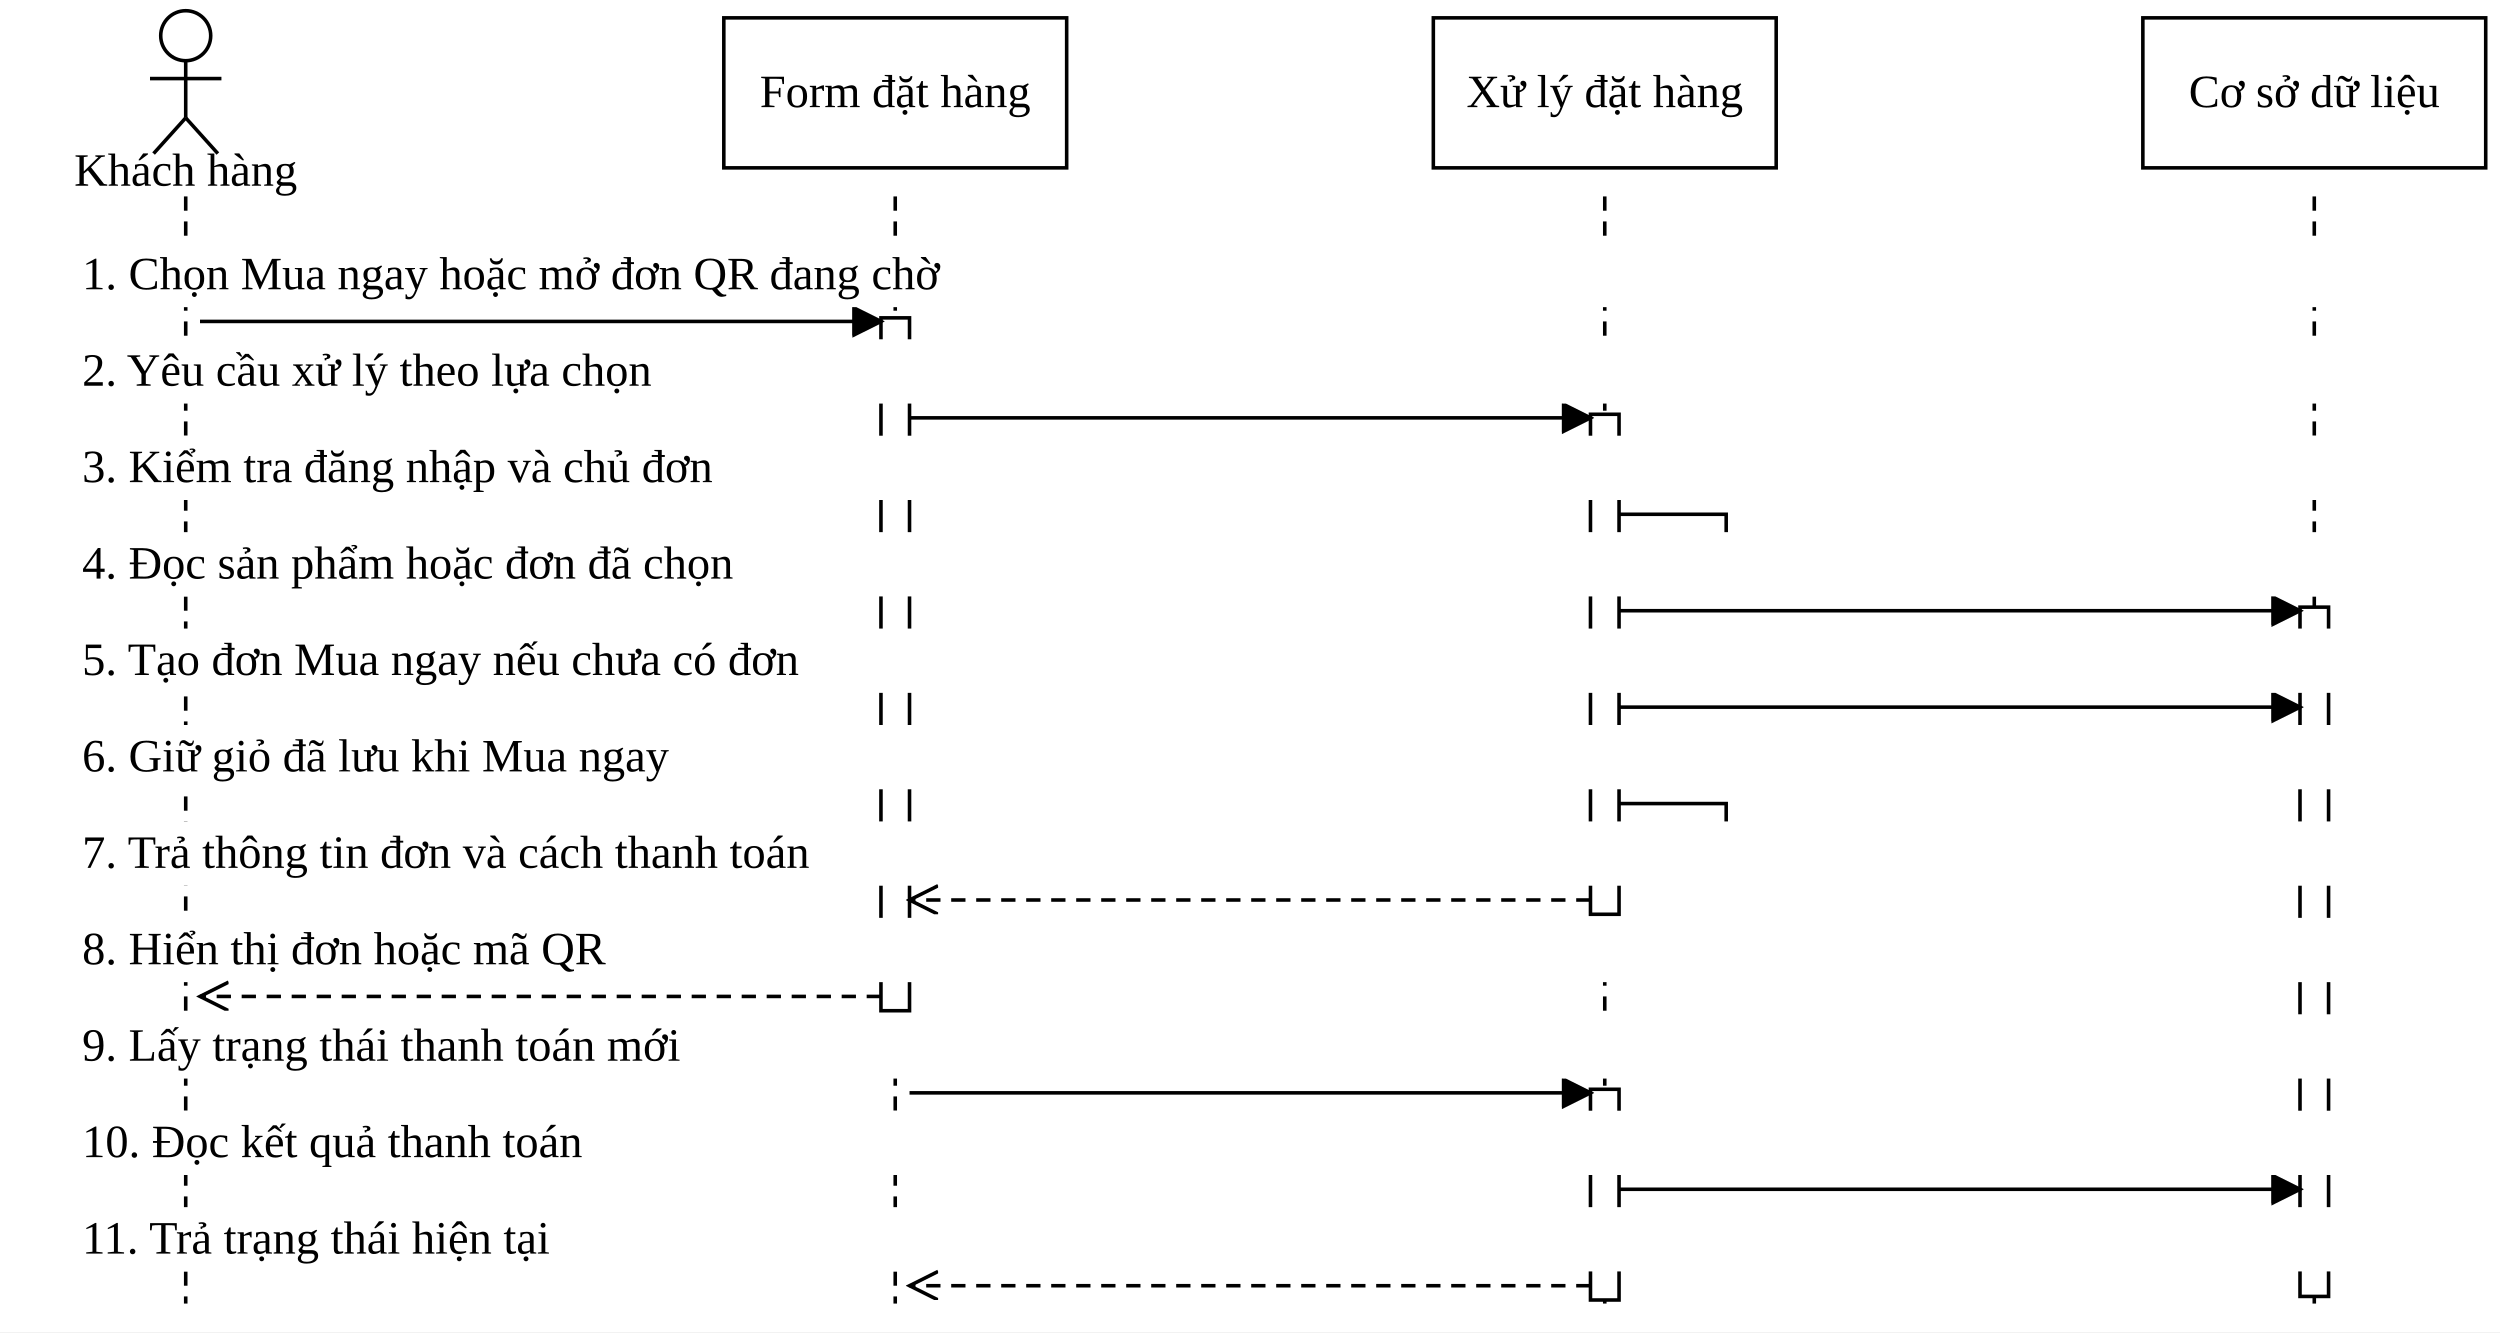
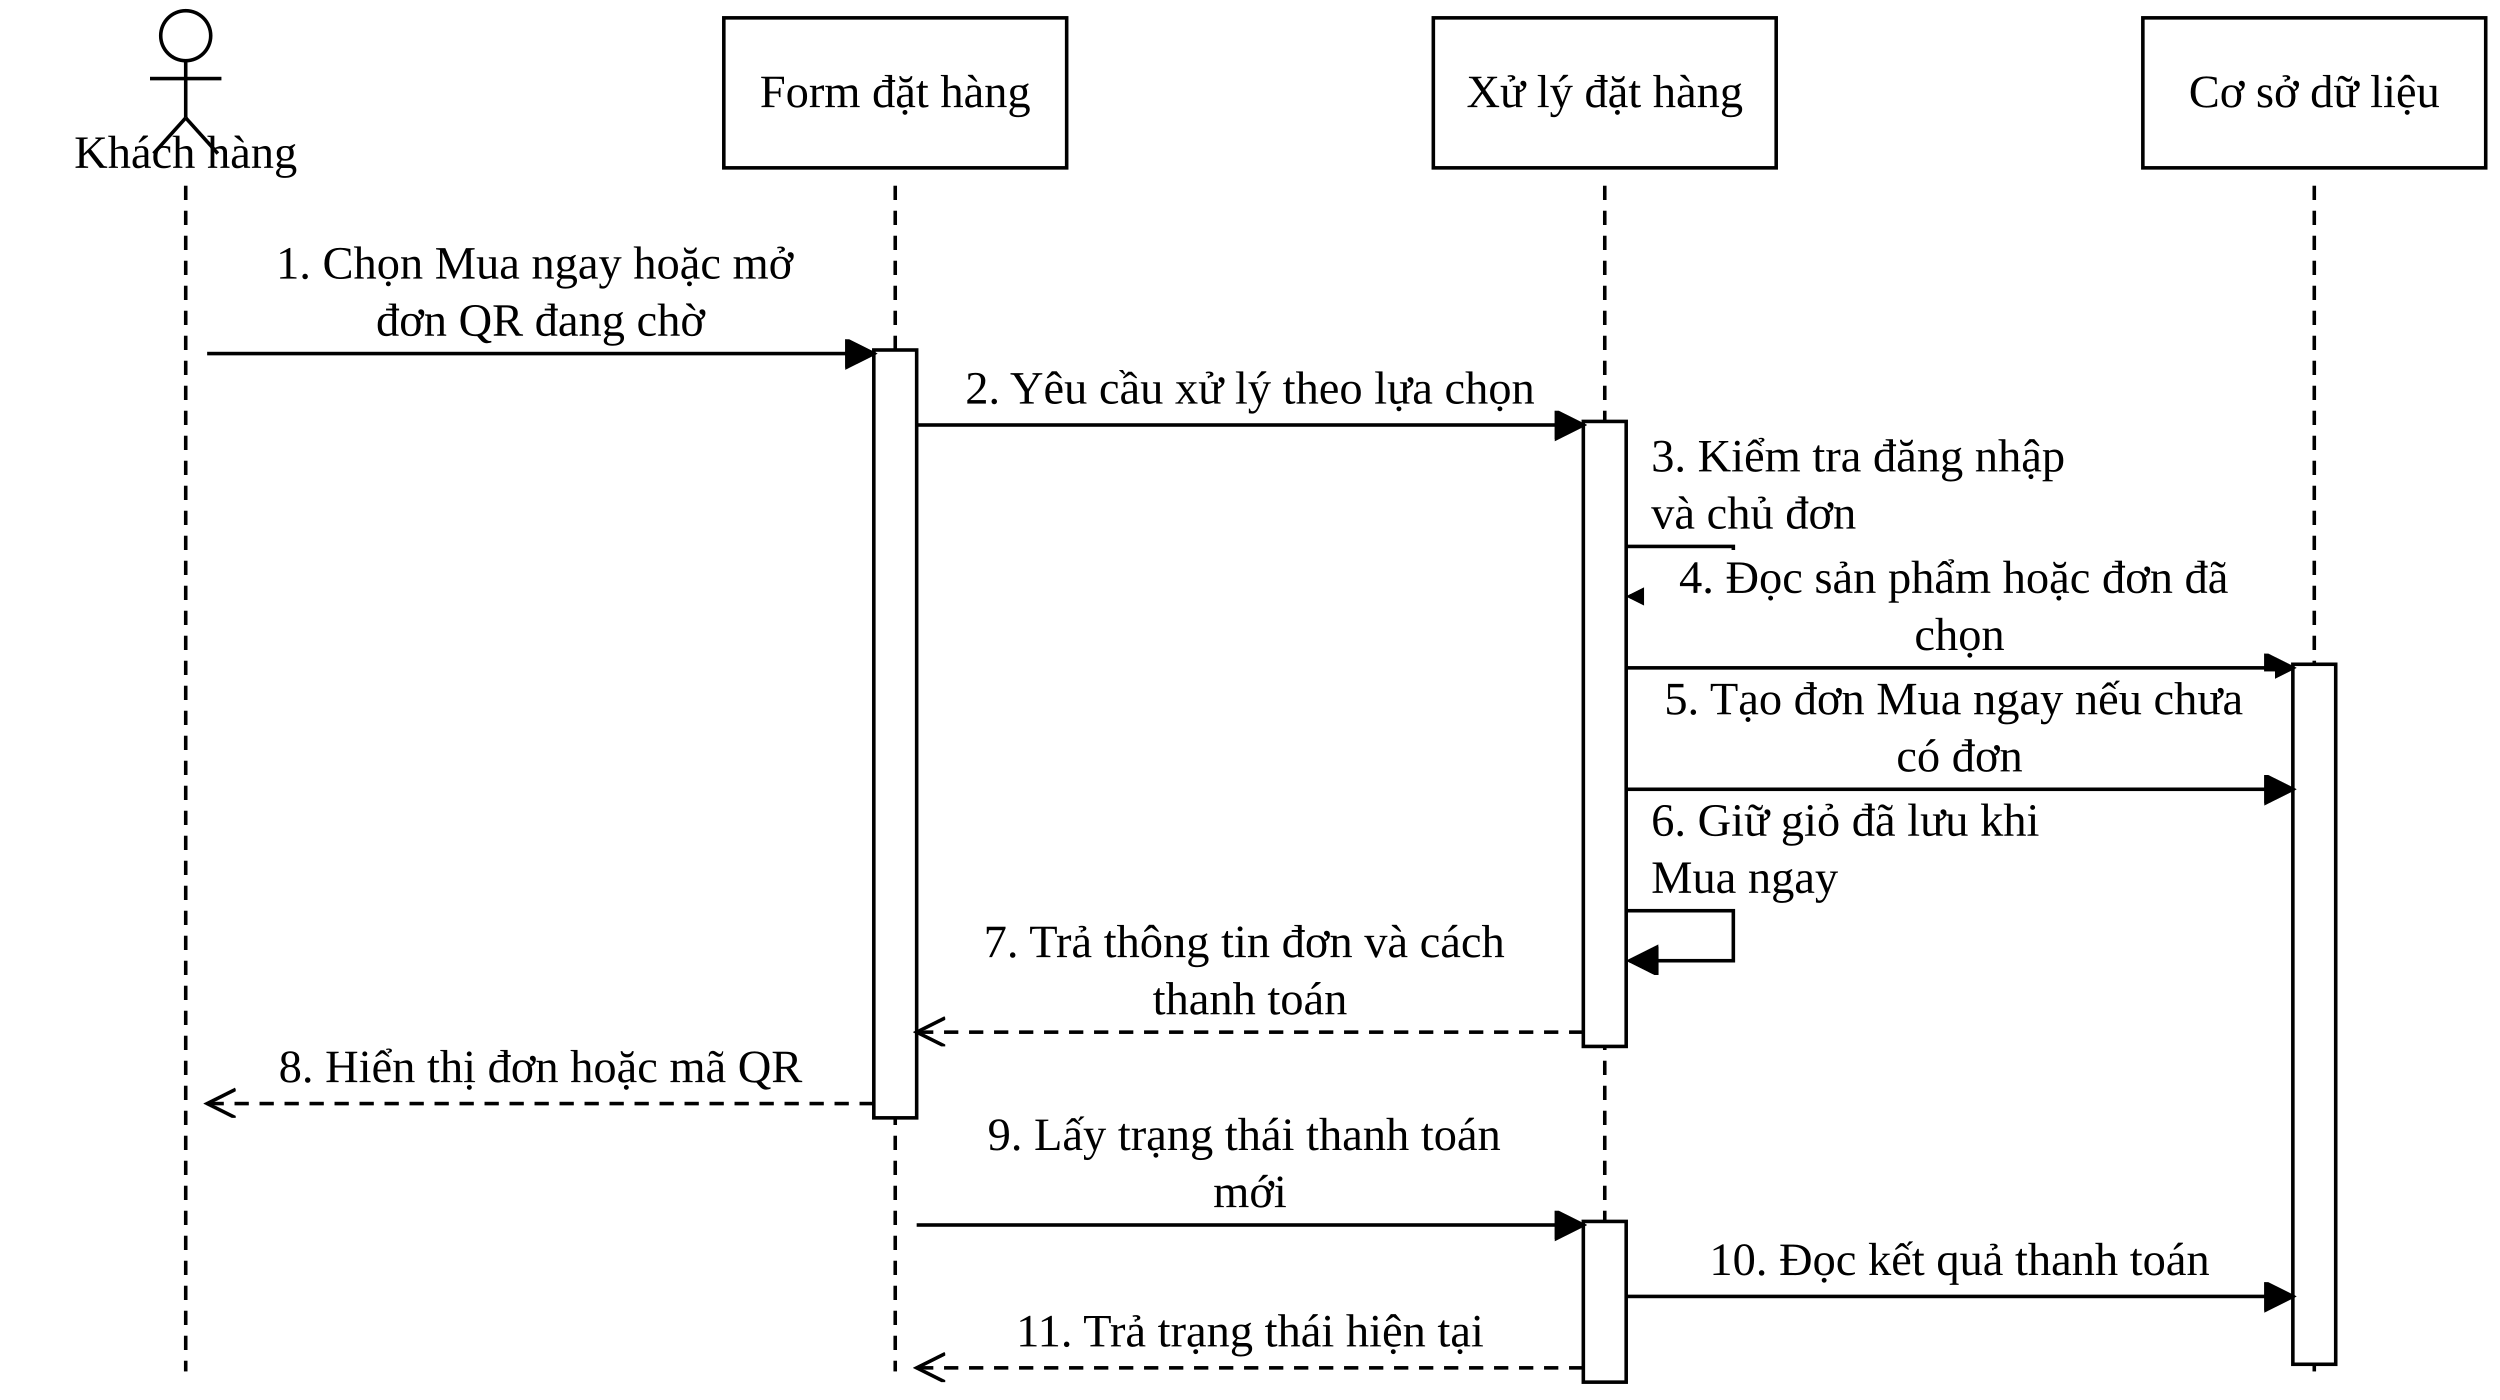
- <svg xmlns="http://www.w3.org/2000/svg" width="700" height="373" viewBox="0 0 700 373">
+ <svg xmlns="http://www.w3.org/2000/svg" width="700" height="392" viewBox="0 0 700 392">
  <rect width="100%" height="100%" fill="white" />
  <defs>
    <marker id="filled" viewBox="0 0 9 9" refX="8" refY="4" markerWidth="9" markerHeight="9" orient="auto" markerUnits="userSpaceOnUse">
      <path d="M 0 0 L 8 4 L 0 8 Z" fill="black" stroke="black" stroke-width="1.0" />
    </marker>
    <marker id="open" viewBox="0 0 9 9" refX="8" refY="4" markerWidth="9" markerHeight="9" orient="auto" markerUnits="userSpaceOnUse">
      <path d="M 0 0 L 8 4 L 0 8" fill="none" stroke="black" stroke-width="1.0" />
    </marker>
    <marker id="triangle" viewBox="0 0 9 9" refX="8" refY="4" markerWidth="9" markerHeight="9" orient="auto" markerUnits="userSpaceOnUse">
      <path d="M 0 0 L 8 4 L 0 8 Z" fill="white" stroke="black" stroke-width="1.0" />
    </marker>
  </defs>
-   <polyline stroke="black" stroke-width="1.0" fill="none" stroke-dasharray="4 3" points="52.0,55 52.0,365" />
-   <polyline stroke="black" stroke-width="1.0" fill="none" stroke-dasharray="4 3" points="250.667,55 250.667,365" />
-   <polyline stroke="black" stroke-width="1.0" fill="none" stroke-dasharray="4 3" points="449.333,55 449.333,365" />
-   <polyline stroke="black" stroke-width="1.0" fill="none" stroke-dasharray="4 3" points="648.0,55 648.0,365" />
-   <rect stroke="black" stroke-width="1.0" fill="white" x="445.333" y="116" width="8" height="140" />
-   <rect stroke="black" stroke-width="1.0" fill="white" x="246.667" y="89" width="8" height="194" />
-   <rect stroke="black" stroke-width="1.0" fill="white" x="445.333" y="305" width="8" height="59" />
-   <rect stroke="black" stroke-width="1.0" fill="white" x="644.0" y="170" width="8" height="193" />
-   <rect x="18" y="68" width="664" height="18" fill="white" />
-   <text x="23" y="81.0" text-anchor="start" font-family="Times New Roman" font-size="13" font-weight="normal" font-style="normal" fill="black">
-     <tspan x="23" dy="0">1. Chọn Mua ngay hoặc mở đơn QR đang chờ</tspan>
+   <polyline stroke="black" stroke-width="1.0" fill="none" stroke-dasharray="4 3" points="52.0,52 52.0,384" />
+   <polyline stroke="black" stroke-width="1.0" fill="none" stroke-dasharray="4 3" points="250.667,52 250.667,384" />
+   <polyline stroke="black" stroke-width="1.0" fill="none" stroke-dasharray="4 3" points="449.333,52 449.333,384" />
+   <polyline stroke="black" stroke-width="1.0" fill="none" stroke-dasharray="4 3" points="648.0,52 648.0,384" />
+   <rect stroke="black" stroke-width="1.0" fill="white" x="443.333" y="118" width="12" height="175" />
+   <rect stroke="black" stroke-width="1.0" fill="white" x="244.667" y="98" width="12" height="215" />
+   <rect stroke="black" stroke-width="1.0" fill="white" x="443.333" y="342" width="12" height="45" />
+   <rect stroke="black" stroke-width="1.0" fill="white" x="642.0" y="186" width="12" height="196" />
+   <rect x="63" y="66" width="176.667" height="32" fill="white" />
+   <text x="151.333" y="78.0" text-anchor="middle" font-family="Times New Roman" font-size="13" font-weight="normal" font-style="normal" fill="black">
+     <tspan x="151.333" dy="0">1. Chọn Mua ngay hoặc mở</tspan>
+     <tspan x="151.333" dy="16">đơn QR đang chờ</tspan>
  </text>
-   <polyline stroke="black" stroke-width="1.0" fill="none" points="56.0,90 246.667,90" marker-end="url(#filled)" />
-   <rect x="18" y="95" width="664" height="18" fill="white" />
-   <text x="23" y="108.0" text-anchor="start" font-family="Times New Roman" font-size="13" font-weight="normal" font-style="normal" fill="black">
-     <tspan x="23" dy="0">2. Yêu cầu xử lý theo lựa chọn</tspan>
+   <polyline stroke="black" stroke-width="1.0" fill="none" points="58.0,99 244.667,99" marker-end="url(#filled)" />
+   <rect x="261.667" y="100" width="176.667" height="18" fill="white" />
+   <text x="350.0" y="113.0" text-anchor="middle" font-family="Times New Roman" font-size="13" font-weight="normal" font-style="normal" fill="black">
+     <tspan x="350.0" dy="0">2. Yêu cầu xử lý theo lựa chọn</tspan>
  </text>
-   <polyline stroke="black" stroke-width="1.0" fill="none" points="254.667,117 445.333,117" marker-end="url(#filled)" />
-   <rect x="18" y="122" width="664" height="18" fill="white" />
-   <text x="23" y="135.0" text-anchor="start" font-family="Times New Roman" font-size="13" font-weight="normal" font-style="normal" fill="black">
-     <tspan x="23" dy="0">3. Kiểm tra đăng nhập và chủ đơn</tspan>
+   <polyline stroke="black" stroke-width="1.0" fill="none" points="256.667,119 443.333,119" marker-end="url(#filled)" />
+   <rect x="457.333" y="120" width="136" height="32" fill="white" />
+   <text x="462.333" y="132.0" text-anchor="start" font-family="Times New Roman" font-size="13" font-weight="normal" font-style="normal" fill="black">
+     <tspan x="462.333" dy="0">3. Kiểm tra đăng nhập</tspan>
+     <tspan x="462.333" dy="16">và chủ đơn</tspan>
  </text>
-   <polyline stroke="black" stroke-width="1.0" fill="none" points="453.333,144 483.333,144 483.333,156 454.333,156" marker-end="url(#filled)" />
-   <rect x="18" y="149" width="664" height="18" fill="white" />
-   <text x="23" y="162.0" text-anchor="start" font-family="Times New Roman" font-size="13" font-weight="normal" font-style="normal" fill="black">
-     <tspan x="23" dy="0">4. Đọc sản phẩm hoặc đơn đã chọn</tspan>
+   <polyline stroke="black" stroke-width="1.0" fill="none" points="455.333,153 485.333,153 485.333,167 456.333,167" marker-end="url(#filled)" />
+   <rect x="460.333" y="154" width="176.667" height="32" fill="white" />
+   <text x="548.667" y="166.0" text-anchor="middle" font-family="Times New Roman" font-size="13" font-weight="normal" font-style="normal" fill="black">
+     <tspan x="548.667" dy="0">4. Đọc sản phẩm hoặc đơn đã</tspan>
+     <tspan x="548.667" dy="16">chọn</tspan>
  </text>
-   <polyline stroke="black" stroke-width="1.0" fill="none" points="453.333,171 644.0,171" marker-end="url(#filled)" />
-   <rect x="18" y="176" width="664" height="18" fill="white" />
-   <text x="23" y="189.0" text-anchor="start" font-family="Times New Roman" font-size="13" font-weight="normal" font-style="normal" fill="black">
-     <tspan x="23" dy="0">5. Tạo đơn Mua ngay nếu chưa có đơn</tspan>
+   <polyline stroke="black" stroke-width="1.0" fill="none" points="455.333,187 642.0,187" marker-end="url(#filled)" />
+   <rect x="460.333" y="188" width="176.667" height="32" fill="white" />
+   <text x="548.667" y="200.0" text-anchor="middle" font-family="Times New Roman" font-size="13" font-weight="normal" font-style="normal" fill="black">
+     <tspan x="548.667" dy="0">5. Tạo đơn Mua ngay nếu chưa</tspan>
+     <tspan x="548.667" dy="16">có đơn</tspan>
  </text>
-   <polyline stroke="black" stroke-width="1.0" fill="none" points="453.333,198 644.0,198" marker-end="url(#filled)" />
-   <rect x="18" y="203" width="664" height="18" fill="white" />
-   <text x="23" y="216.0" text-anchor="start" font-family="Times New Roman" font-size="13" font-weight="normal" font-style="normal" fill="black">
-     <tspan x="23" dy="0">6. Giữ giỏ đã lưu khi Mua ngay</tspan>
+   <polyline stroke="black" stroke-width="1.0" fill="none" points="455.333,221 642.0,221" marker-end="url(#filled)" />
+   <rect x="457.333" y="222" width="136" height="32" fill="white" />
+   <text x="462.333" y="234.0" text-anchor="start" font-family="Times New Roman" font-size="13" font-weight="normal" font-style="normal" fill="black">
+     <tspan x="462.333" dy="0">6. Giữ giỏ đã lưu khi</tspan>
+     <tspan x="462.333" dy="16">Mua ngay</tspan>
  </text>
-   <polyline stroke="black" stroke-width="1.0" fill="none" points="453.333,225 483.333,225 483.333,237 454.333,237" marker-end="url(#filled)" />
-   <rect x="18" y="230" width="664" height="18" fill="white" />
-   <text x="23" y="243.0" text-anchor="start" font-family="Times New Roman" font-size="13" font-weight="normal" font-style="normal" fill="black">
-     <tspan x="23" dy="0">7. Trả thông tin đơn và cách thanh toán</tspan>
+   <polyline stroke="black" stroke-width="1.0" fill="none" points="455.333,255 485.333,255 485.333,269 456.333,269" marker-end="url(#filled)" />
+   <rect x="261.667" y="256" width="176.667" height="32" fill="white" />
+   <text x="350.0" y="268.0" text-anchor="middle" font-family="Times New Roman" font-size="13" font-weight="normal" font-style="normal" fill="black">
+     <tspan x="350.0" dy="0">7. Trả thông tin đơn và cách</tspan>
+     <tspan x="350.0" dy="16">thanh toán</tspan>
  </text>
-   <polyline stroke="black" stroke-width="1.0" fill="none" stroke-dasharray="4 3" points="445.333,252 254.667,252" marker-end="url(#open)" />
-   <rect x="18" y="257" width="664" height="18" fill="white" />
-   <text x="23" y="270.0" text-anchor="start" font-family="Times New Roman" font-size="13" font-weight="normal" font-style="normal" fill="black">
-     <tspan x="23" dy="0">8. Hiển thị đơn hoặc mã QR</tspan>
+   <polyline stroke="black" stroke-width="1.0" fill="none" stroke-dasharray="4 3" points="443.333,289 256.667,289" marker-end="url(#open)" />
+   <rect x="63" y="290" width="176.667" height="18" fill="white" />
+   <text x="151.333" y="303.0" text-anchor="middle" font-family="Times New Roman" font-size="13" font-weight="normal" font-style="normal" fill="black">
+     <tspan x="151.333" dy="0">8. Hiển thị đơn hoặc mã QR</tspan>
  </text>
-   <polyline stroke="black" stroke-width="1.0" fill="none" stroke-dasharray="4 3" points="246.667,279 56.0,279" marker-end="url(#open)" />
-   <rect x="18" y="284" width="664" height="18" fill="white" />
-   <text x="23" y="297.0" text-anchor="start" font-family="Times New Roman" font-size="13" font-weight="normal" font-style="normal" fill="black">
-     <tspan x="23" dy="0">9. Lấy trạng thái thanh toán mới</tspan>
+   <polyline stroke="black" stroke-width="1.0" fill="none" stroke-dasharray="4 3" points="244.667,309 58.0,309" marker-end="url(#open)" />
+   <rect x="261.667" y="310" width="176.667" height="32" fill="white" />
+   <text x="350.0" y="322.0" text-anchor="middle" font-family="Times New Roman" font-size="13" font-weight="normal" font-style="normal" fill="black">
+     <tspan x="350.0" dy="0">9. Lấy trạng thái thanh toán</tspan>
+     <tspan x="350.0" dy="16">mới</tspan>
  </text>
-   <polyline stroke="black" stroke-width="1.0" fill="none" points="254.667,306 445.333,306" marker-end="url(#filled)" />
-   <rect x="18" y="311" width="664" height="18" fill="white" />
-   <text x="23" y="324.0" text-anchor="start" font-family="Times New Roman" font-size="13" font-weight="normal" font-style="normal" fill="black">
-     <tspan x="23" dy="0">10. Đọc kết quả thanh toán</tspan>
+   <polyline stroke="black" stroke-width="1.0" fill="none" points="256.667,343 443.333,343" marker-end="url(#filled)" />
+   <rect x="460.333" y="344" width="176.667" height="18" fill="white" />
+   <text x="548.667" y="357.0" text-anchor="middle" font-family="Times New Roman" font-size="13" font-weight="normal" font-style="normal" fill="black">
+     <tspan x="548.667" dy="0">10. Đọc kết quả thanh toán</tspan>
  </text>
-   <polyline stroke="black" stroke-width="1.0" fill="none" points="453.333,333 644.0,333" marker-end="url(#filled)" />
-   <rect x="18" y="338" width="664" height="18" fill="white" />
-   <text x="23" y="351.0" text-anchor="start" font-family="Times New Roman" font-size="13" font-weight="normal" font-style="normal" fill="black">
-     <tspan x="23" dy="0">11. Trả trạng thái hiện tại</tspan>
+   <polyline stroke="black" stroke-width="1.0" fill="none" points="455.333,363 642.0,363" marker-end="url(#filled)" />
+   <rect x="261.667" y="364" width="176.667" height="18" fill="white" />
+   <text x="350.0" y="377.0" text-anchor="middle" font-family="Times New Roman" font-size="13" font-weight="normal" font-style="normal" fill="black">
+     <tspan x="350.0" dy="0">11. Trả trạng thái hiện tại</tspan>
  </text>
-   <polyline stroke="black" stroke-width="1.0" fill="none" stroke-dasharray="4 3" points="445.333,360 254.667,360" marker-end="url(#open)" />
+   <polyline stroke="black" stroke-width="1.0" fill="none" stroke-dasharray="4 3" points="443.333,383 256.667,383" marker-end="url(#open)" />
  <ellipse stroke="black" stroke-width="1.0" fill="white" cx="52.0" cy="10.0" rx="7.0" ry="7.0" />
  <polyline stroke="black" stroke-width="1.0" fill="none" points="52.0,17 52.0,33" />
  <polyline stroke="black" stroke-width="1.0" fill="none" points="42.0,22 62.0,22" />
  <polyline stroke="black" stroke-width="1.0" fill="none" points="52.0,33 43.0,43" />
  <polyline stroke="black" stroke-width="1.0" fill="none" points="52.0,33 61.0,43" />
-   <text x="52.0" y="52.0" text-anchor="middle" font-family="Times New Roman" font-size="13" font-weight="normal" font-style="normal" fill="black">
+   <text x="52.0" y="47.0" text-anchor="middle" font-family="Times New Roman" font-size="13" font-weight="normal" font-style="normal" fill="black">
    <tspan x="52.0" dy="0">Khách hàng</tspan>
  </text>
  <rect stroke="black" stroke-width="1.0" fill="white" x="202.667" y="5" width="96" height="42" />
  <text x="250.667" y="30.0" text-anchor="middle" font-family="Times New Roman" font-size="13" font-weight="normal" font-style="normal" fill="black">
    <tspan x="250.667" dy="0">Form đặt hàng</tspan>
  </text>
  <rect stroke="black" stroke-width="1.0" fill="white" x="401.333" y="5" width="96" height="42" />
  <text x="449.333" y="30.0" text-anchor="middle" font-family="Times New Roman" font-size="13" font-weight="normal" font-style="normal" fill="black">
    <tspan x="449.333" dy="0">Xử lý đặt hàng</tspan>
  </text>
  <rect stroke="black" stroke-width="1.0" fill="white" x="600.0" y="5" width="96" height="42" />
  <text x="648.0" y="30.0" text-anchor="middle" font-family="Times New Roman" font-size="13" font-weight="normal" font-style="normal" fill="black">
    <tspan x="648.0" dy="0">Cơ sở dữ liệu</tspan>
  </text>
</svg>
